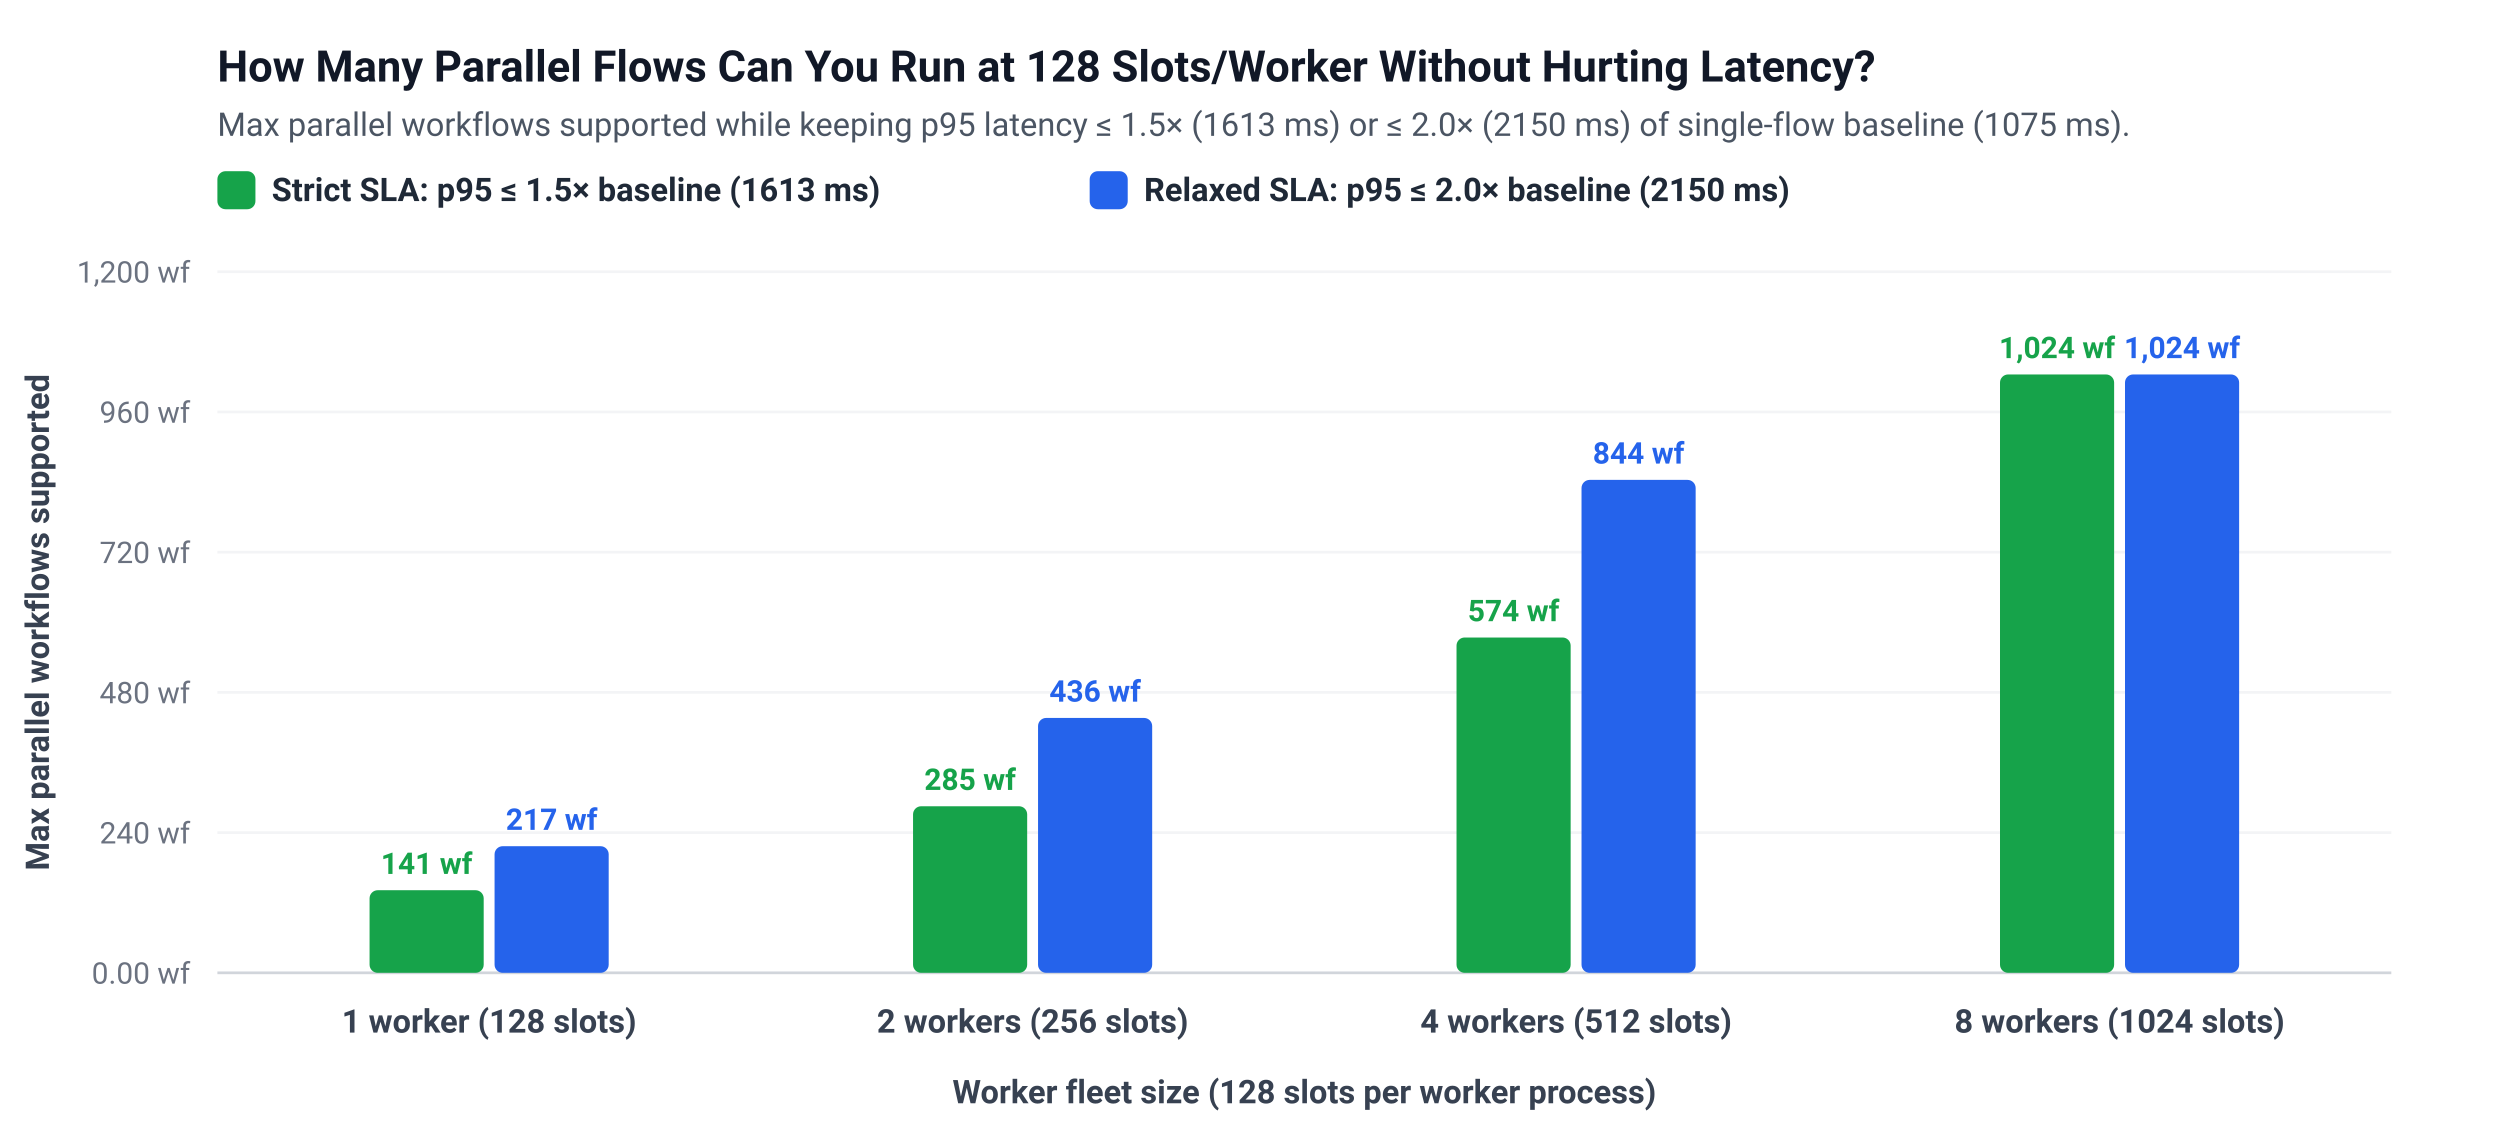
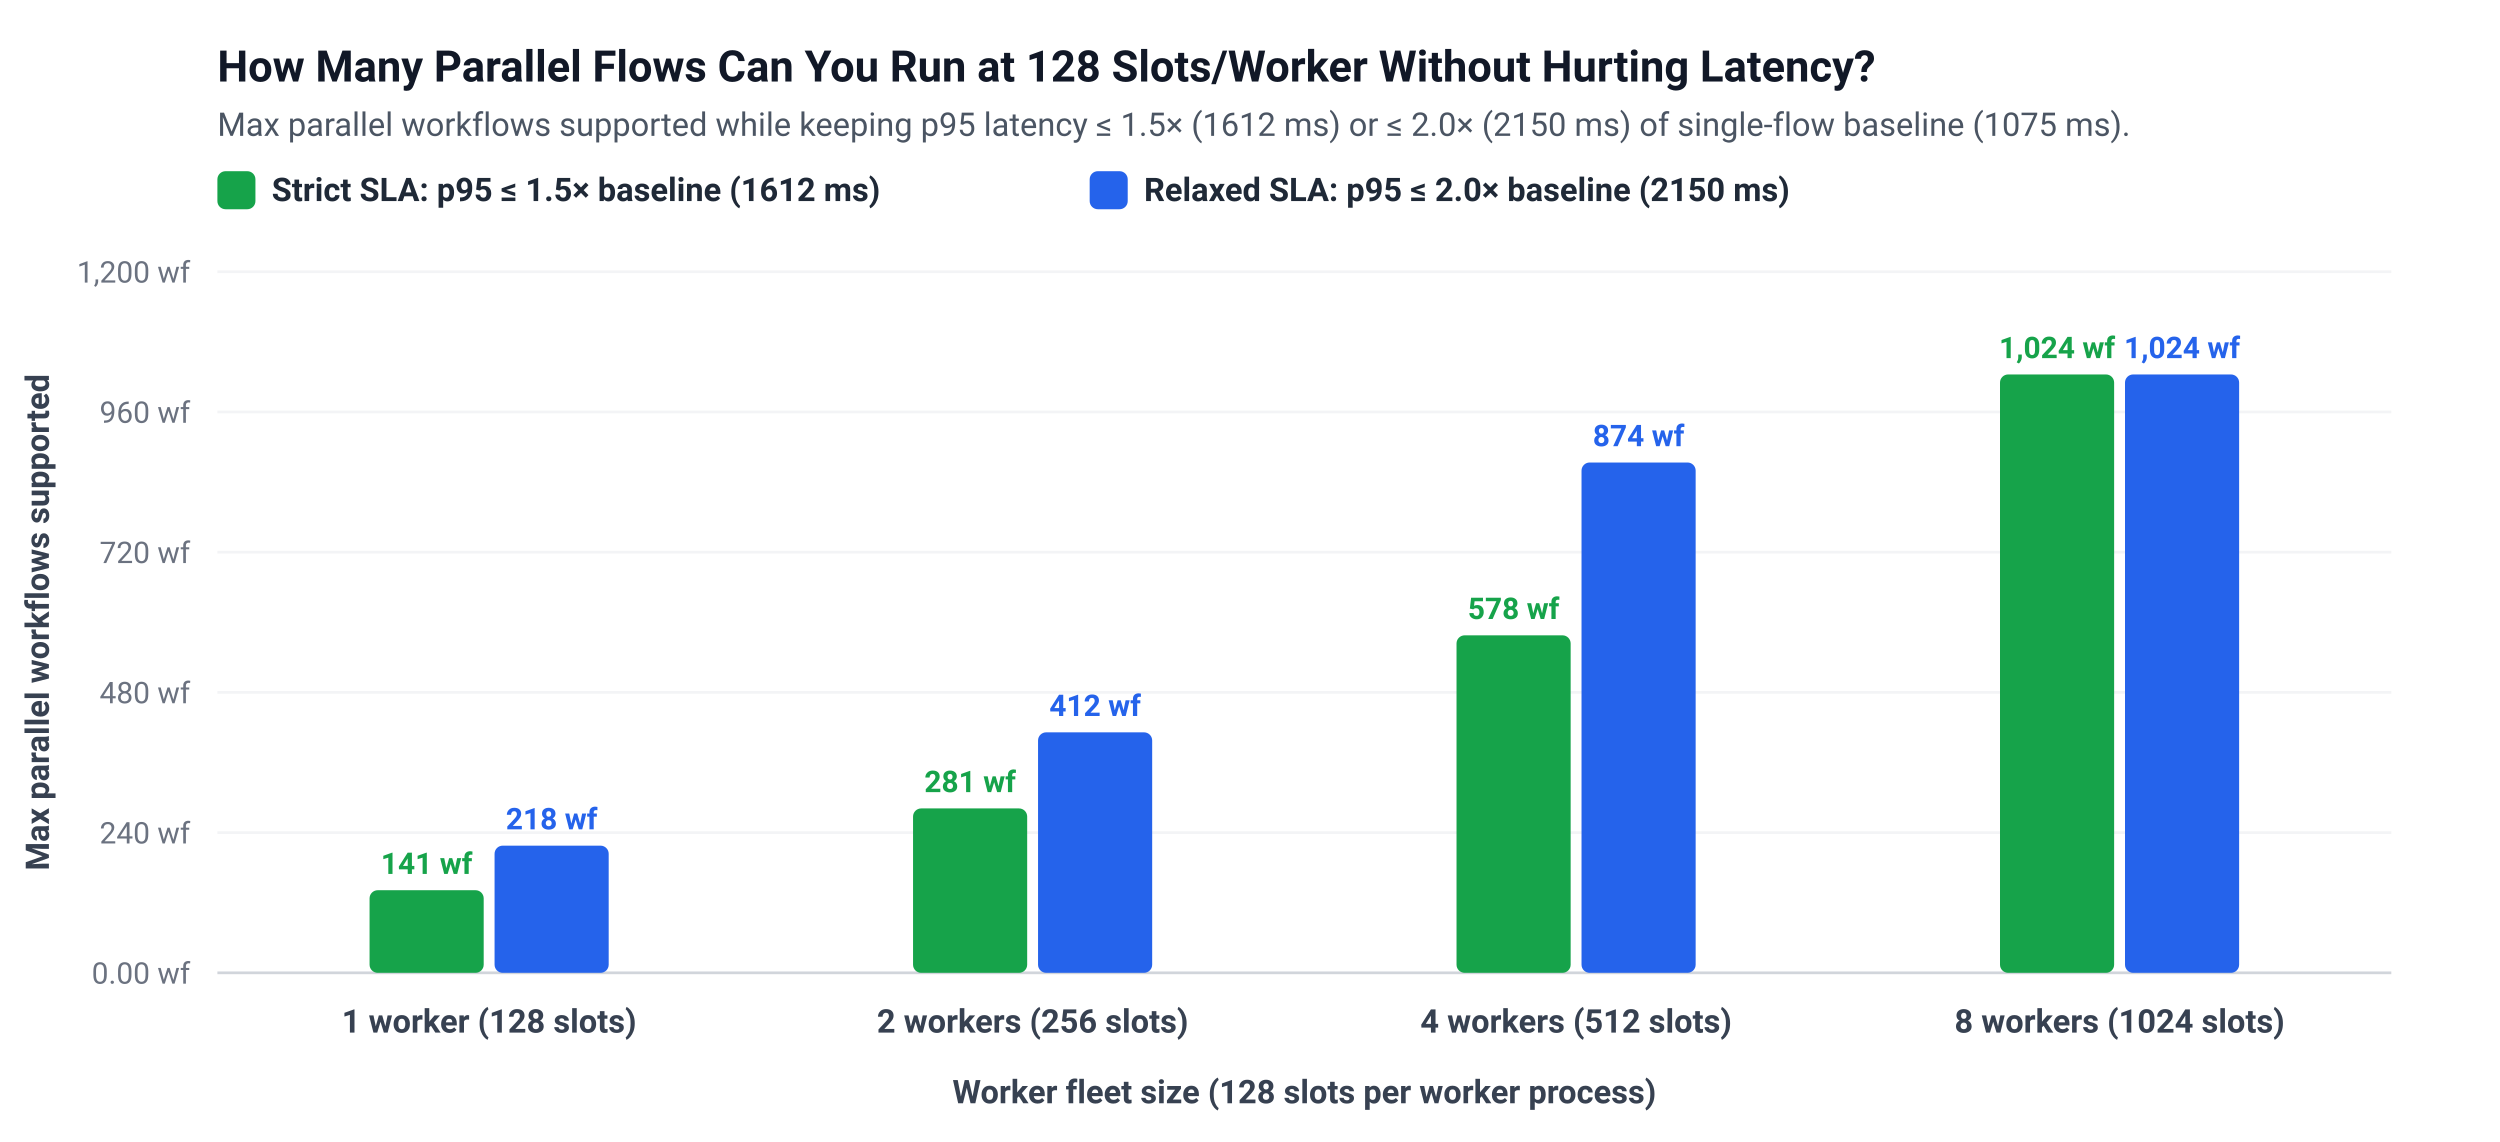
<svg xmlns="http://www.w3.org/2000/svg" viewBox="0 0 920 420" width="100%" style="font-family: -apple-system, BlinkMacSystemFont, 'Segoe UI', Roboto, Helvetica, Arial, sans-serif; background: #ffffff; border: 1px solid #e5e7eb; border-radius: 8px;">
  <text x="80" y="30" font-size="16" font-weight="700" fill="#111827">How Many Parallel Flows Can You Run at 128 Slots/Worker Without Hurting Latency?</text>
-   <text x="80" y="50" font-size="12" fill="#4b5563">Max parallel workflows supported while keeping p95 latency ≤ 1.5× (1613 ms) or ≤ 2.0× (2150 ms) of single-flow baseline (1075 ms).</text>
+   <text x="80" y="50" font-size="12" fill="#4b5563">Max parallel workflows supported while keeping p95 latency ≤ 1.5× (1612 ms) or ≤ 2.0× (2150 ms) of single-flow baseline (1075 ms).</text>
  <rect x="80" y="63" width="14" height="14" rx="3" fill="#16a34a" />
-   <text x="100" y="74" font-size="12" font-weight="600" fill="#1f2937">Strict SLA: p95 ≤ 1.5× baseline (1613 ms)</text>
+   <text x="100" y="74" font-size="12" font-weight="600" fill="#1f2937">Strict SLA: p95 ≤ 1.5× baseline (1612 ms)</text>
  <rect x="401.0" y="63" width="14" height="14" rx="3" fill="#2563eb" />
  <text x="421.0" y="74" font-size="12" font-weight="600" fill="#1f2937">Relaxed SLA: p95 ≤ 2.0× baseline (2150 ms)</text>
  <line x1="80" y1="358.0" x2="880" y2="358.0" stroke="#d1d5db" stroke-width="1" />
  <text x="70" y="362.0" font-size="11" fill="#6b7280" text-anchor="end">0.00 wf</text>
  <line x1="80" y1="306.4" x2="880" y2="306.4" stroke="#f3f4f6" stroke-width="1" />
  <text x="70" y="310.4" font-size="11" fill="#6b7280" text-anchor="end">240 wf</text>
  <line x1="80" y1="254.8" x2="880" y2="254.8" stroke="#f3f4f6" stroke-width="1" />
  <text x="70" y="258.8" font-size="11" fill="#6b7280" text-anchor="end">480 wf</text>
  <line x1="80" y1="203.2" x2="880" y2="203.2" stroke="#f3f4f6" stroke-width="1" />
  <text x="70" y="207.2" font-size="11" fill="#6b7280" text-anchor="end">720 wf</text>
  <line x1="80" y1="151.6" x2="880" y2="151.6" stroke="#f3f4f6" stroke-width="1" />
  <text x="70" y="155.6" font-size="11" fill="#6b7280" text-anchor="end">960 wf</text>
  <line x1="80" y1="100.0" x2="880" y2="100.0" stroke="#f3f4f6" stroke-width="1" />
  <text x="70" y="104.0" font-size="11" fill="#6b7280" text-anchor="end">1,200 wf</text>
  <text x="180.0" y="380" font-size="12" font-weight="600" fill="#374151" text-anchor="middle">1 worker (128 slots)</text>
  <rect x="136.0" y="327.6" width="42.0" height="30.4" rx="3" fill="#16a34a" />
  <text x="157.0" y="321.6" font-size="11" font-weight="700" fill="#16a34a" text-anchor="middle">141 wf</text>
-   <rect x="182.0" y="311.4" width="42.0" height="46.6" rx="3" fill="#2563eb" />
-   <text x="203.0" y="305.4" font-size="11" font-weight="700" fill="#2563eb" text-anchor="middle">217 wf</text>
+   <rect x="182.0" y="311.2" width="42.0" height="46.8" rx="3" fill="#2563eb" />
+   <text x="203.0" y="305.2" font-size="11" font-weight="700" fill="#2563eb" text-anchor="middle">218 wf</text>
  <text x="380.0" y="380" font-size="12" font-weight="600" fill="#374151" text-anchor="middle">2 workers (256 slots)</text>
-   <rect x="336.0" y="296.7" width="42.0" height="61.3" rx="3" fill="#16a34a" />
-   <text x="357.0" y="290.7" font-size="11" font-weight="700" fill="#16a34a" text-anchor="middle">285 wf</text>
-   <rect x="382.0" y="264.2" width="42.0" height="93.8" rx="3" fill="#2563eb" />
-   <text x="403.0" y="258.2" font-size="11" font-weight="700" fill="#2563eb" text-anchor="middle">436 wf</text>
+   <rect x="336.0" y="297.5" width="42.0" height="60.5" rx="3" fill="#16a34a" />
+   <text x="357.0" y="291.5" font-size="11" font-weight="700" fill="#16a34a" text-anchor="middle">281 wf</text>
+   <rect x="382.0" y="269.5" width="42.0" height="88.5" rx="3" fill="#2563eb" />
+   <text x="403.0" y="263.5" font-size="11" font-weight="700" fill="#2563eb" text-anchor="middle">412 wf</text>
  <text x="580.0" y="380" font-size="12" font-weight="600" fill="#374151" text-anchor="middle">4 workers (512 slots)</text>
-   <rect x="536.0" y="234.6" width="42.0" height="123.4" rx="3" fill="#16a34a" />
-   <text x="557.0" y="228.6" font-size="11" font-weight="700" fill="#16a34a" text-anchor="middle">574 wf</text>
-   <rect x="582.0" y="176.6" width="42.0" height="181.4" rx="3" fill="#2563eb" />
-   <text x="603.0" y="170.6" font-size="11" font-weight="700" fill="#2563eb" text-anchor="middle">844 wf</text>
+   <rect x="536.0" y="233.8" width="42.0" height="124.2" rx="3" fill="#16a34a" />
+   <text x="557.0" y="227.8" font-size="11" font-weight="700" fill="#16a34a" text-anchor="middle">578 wf</text>
+   <rect x="582.0" y="170.2" width="42.0" height="187.8" rx="3" fill="#2563eb" />
+   <text x="603.0" y="164.2" font-size="11" font-weight="700" fill="#2563eb" text-anchor="middle">874 wf</text>
  <text x="780.0" y="380" font-size="12" font-weight="600" fill="#374151" text-anchor="middle">8 workers (1024 slots)</text>
  <rect x="736.0" y="137.8" width="42.0" height="220.2" rx="3" fill="#16a34a" />
  <text x="757.0" y="131.8" font-size="11" font-weight="700" fill="#16a34a" text-anchor="middle">1,024 wf</text>
  <rect x="782.0" y="137.8" width="42.0" height="220.2" rx="3" fill="#2563eb" />
  <text x="803.0" y="131.8" font-size="11" font-weight="700" fill="#2563eb" text-anchor="middle">1,024 wf</text>
  <text x="480.0" y="406" font-size="12" font-weight="600" fill="#374151" text-anchor="middle">Worker fleet size (128 slots per worker process)</text>
  <text x="18" y="229.0" font-size="12" font-weight="600" fill="#374151" text-anchor="middle" transform="rotate(-90 18 229.0)">Max parallel workflows supported</text>
</svg>
